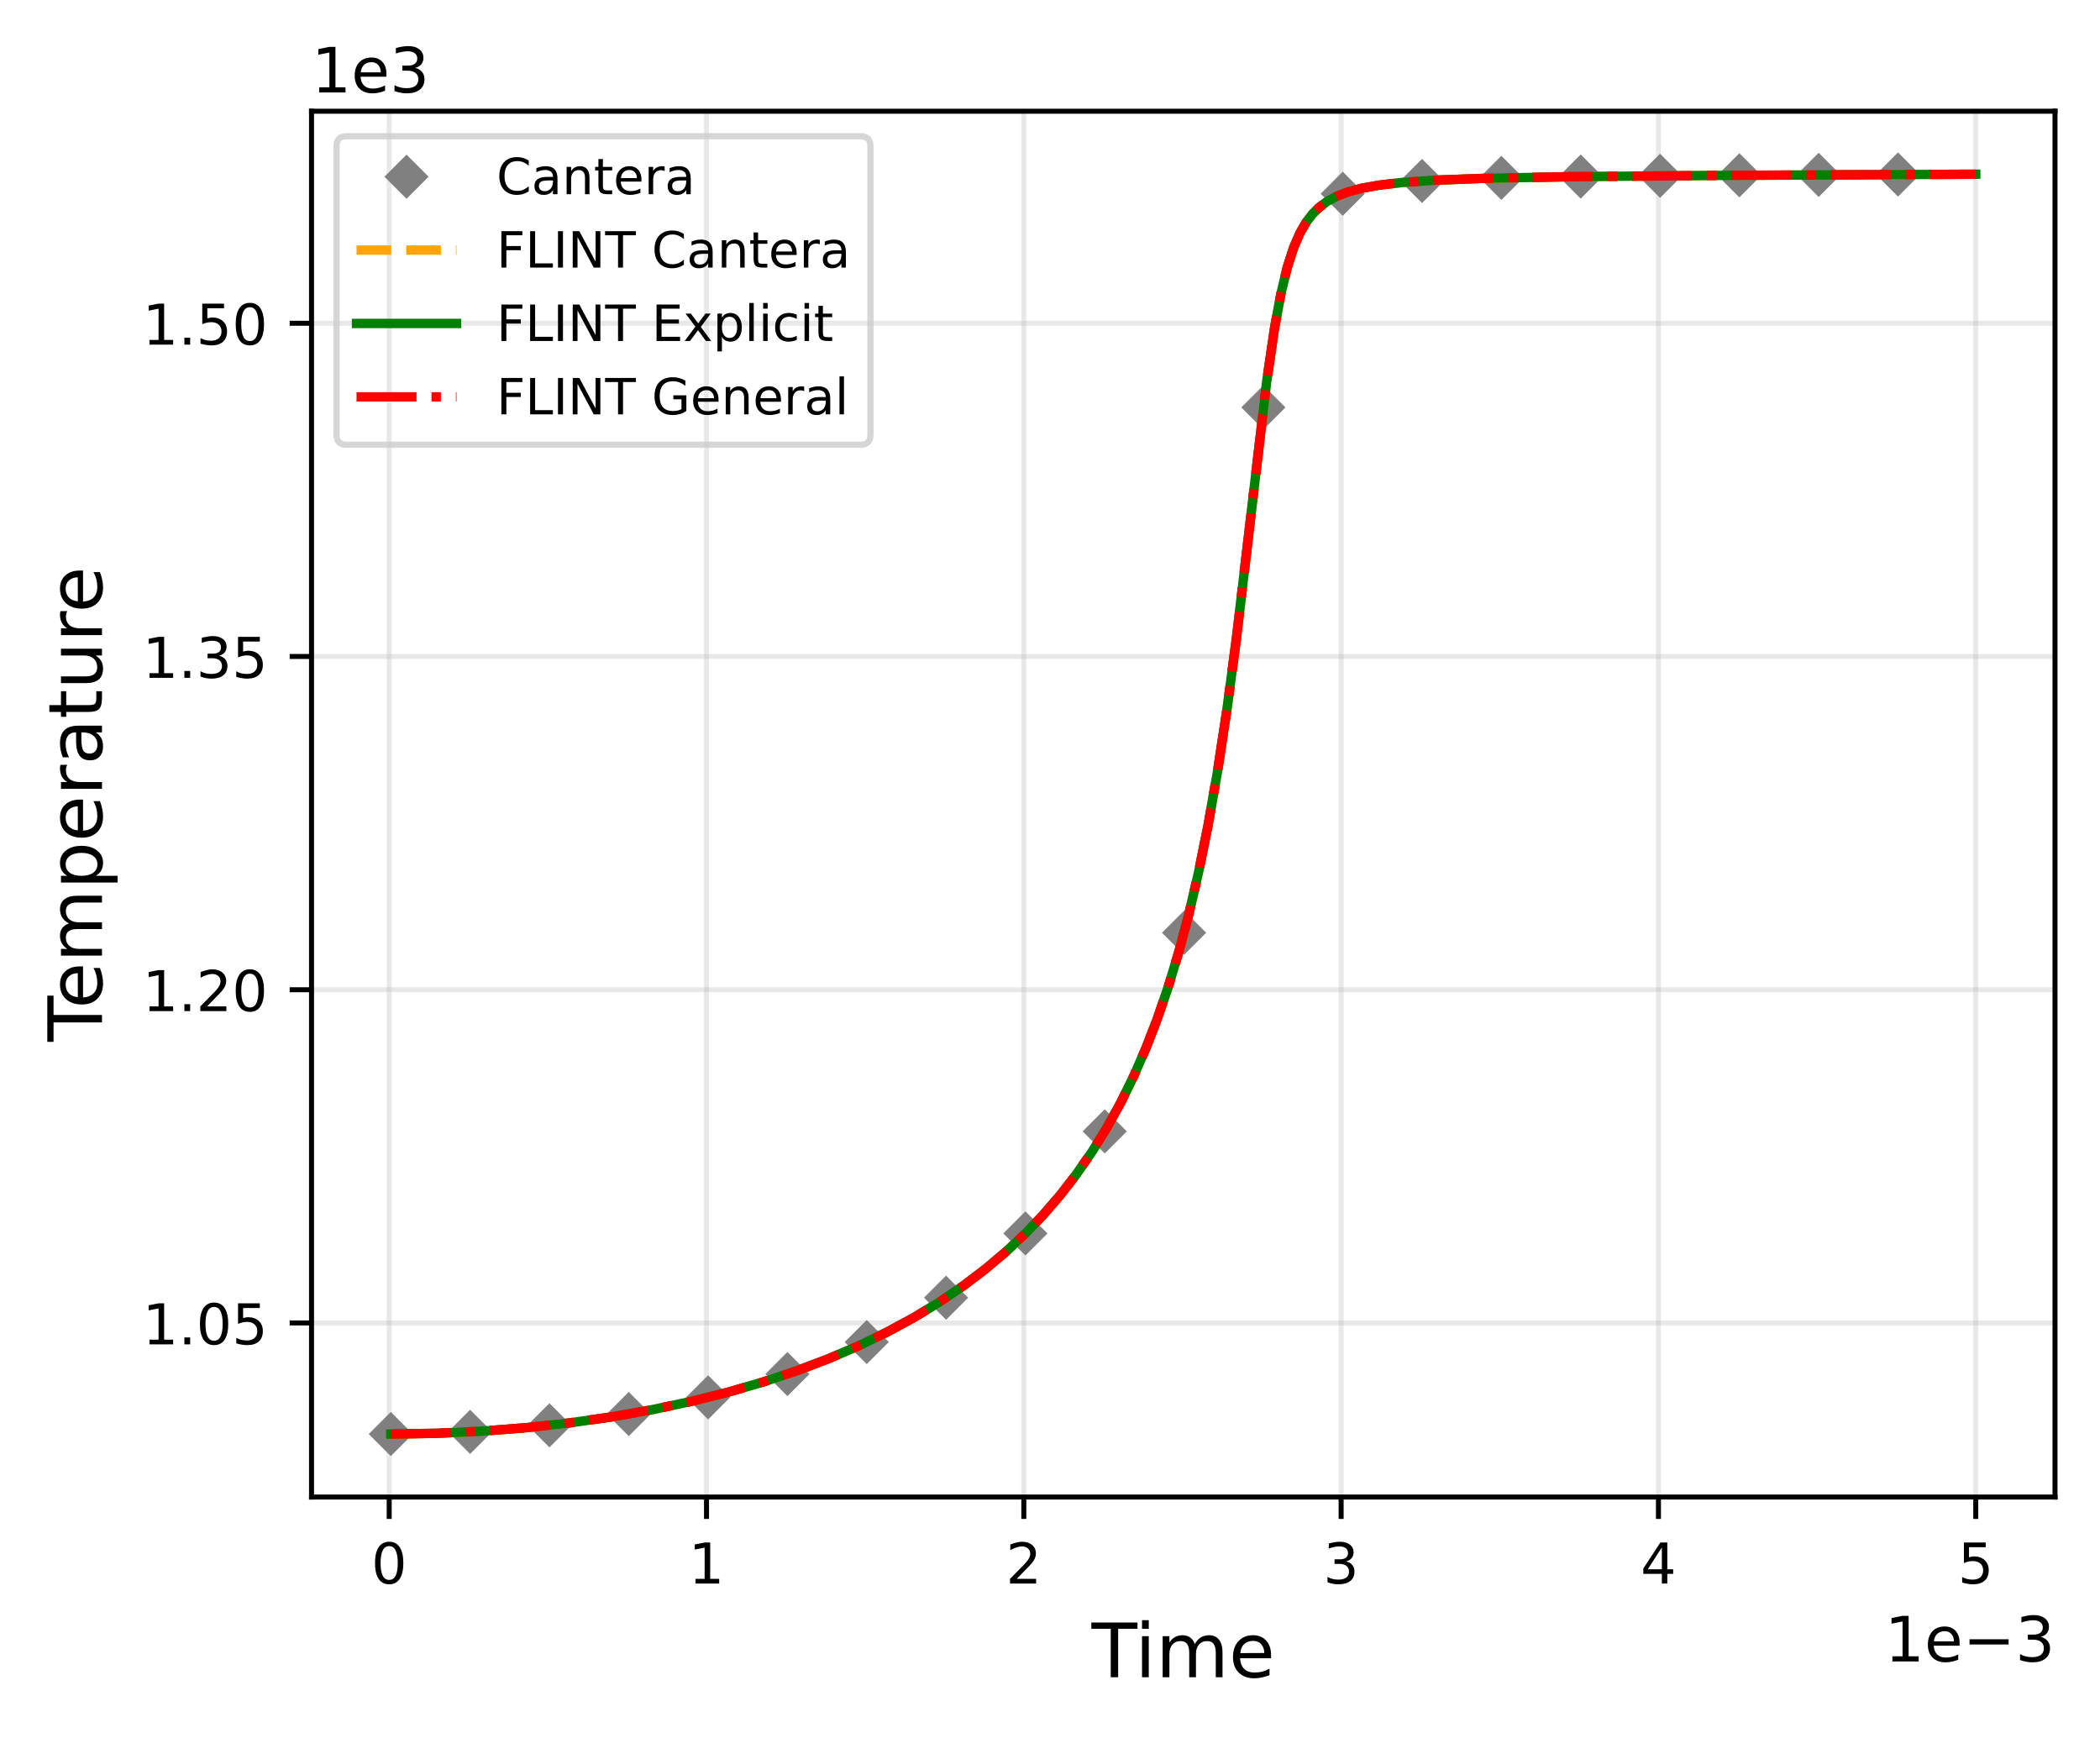
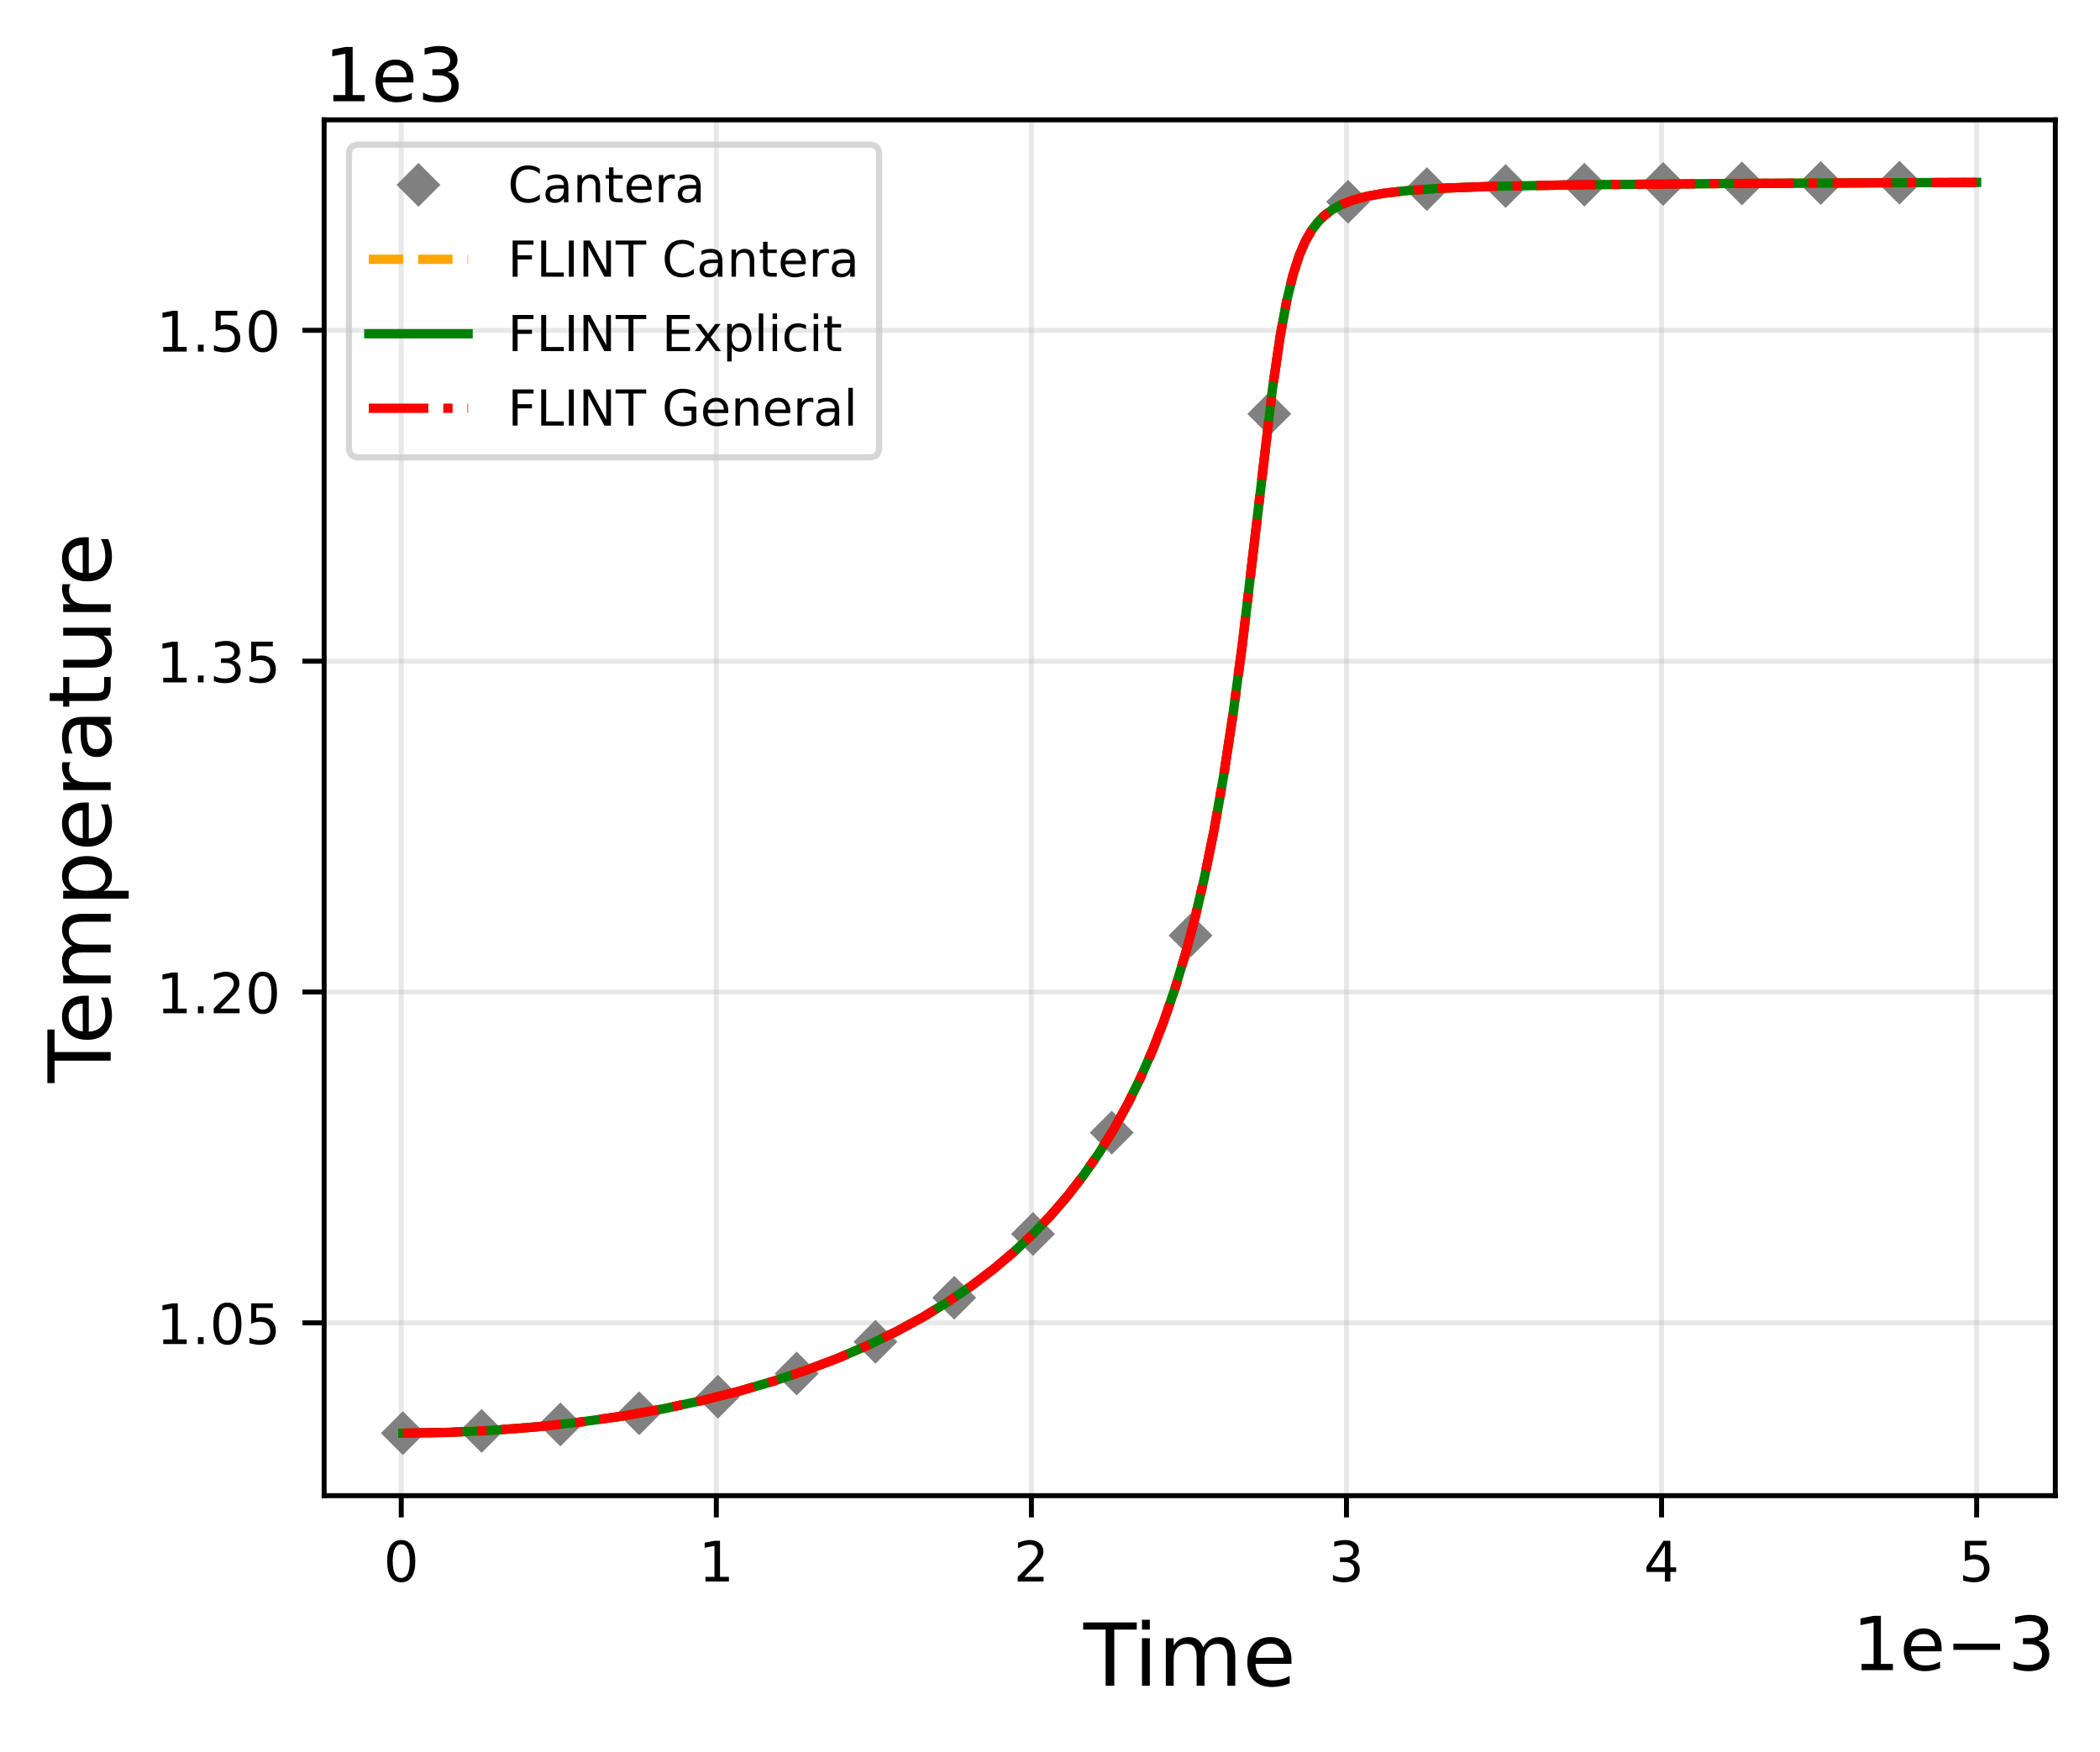
- <svg xmlns="http://www.w3.org/2000/svg" xmlns:xlink="http://www.w3.org/1999/xlink" width="336.053pt" height="278.082pt" viewBox="0 0 336.053 278.082" version="1.1">
+ <svg xmlns="http://www.w3.org/2000/svg" xmlns:xlink="http://www.w3.org/1999/xlink" width="338.439pt" height="282.278pt" viewBox="0 0 338.439 282.278" version="1.1">
  <defs>
    <style type="text/css">*{stroke-linejoin: round; stroke-linecap: butt}</style>
  </defs>
  <g id="figure_1">
    <g id="patch_1">
-       <path d="M 0 278.082  L 336.053 278.082  L 336.053 0  L 0 0  L 0 278.082  z " style="fill: none" />
+       <path d="M 0 282.278  L 338.439 282.278  L 338.439 0  L 0 0  L 0 282.278  z " style="fill: none" />
    </g>
    <g id="axes_1">
      <g id="patch_2">
-         <path d="M 49.853 239.558  L 328.853 239.558  L 328.853 17.798  L 49.853 17.798  L 49.853 239.558  z " style="fill: none" />
+         <path d="M 52.239 241.077  L 331.239 241.077  L 331.239 19.317  L 52.239 19.317  L 52.239 241.077  z " style="fill: none" />
      </g>
      <g id="matplotlib.axis_1">
        <g id="xtick_1">
          <g id="line2d_1">
-             <path d="M 62.281 239.558  L 62.281 17.798  " clip-path="url(#p5505ae627e)" style="fill: none; stroke: #b0b0b0; stroke-opacity: 0.3; stroke-width: 0.8; stroke-linecap: square" />
+             <path d="M 64.667 241.077  L 64.667 19.317  " clip-path="url(#p66dc466e35)" style="fill: none; stroke: #b0b0b0; stroke-opacity: 0.3; stroke-width: 0.8; stroke-linecap: square" />
          </g>
          <g id="line2d_2">
            <defs>
-               <path id="m43abc4cf81" d="M 0 0  L 0 3.5  " style="stroke: #000000; stroke-width: 0.8" />
+               <path id="me883f7b71b" d="M 0 0  L 0 3.5  " style="stroke: #000000; stroke-width: 0.8" />
            </defs>
            <g>
-               <use xlink:href="#m43abc4cf81" x="62.281" y="239.558" style="stroke: #000000; stroke-width: 0.8" />
+               <use xlink:href="#me883f7b71b" x="64.667" y="241.077" style="stroke: #000000; stroke-width: 0.8" />
            </g>
          </g>
          <g id="text_1">
-             <text style="font: 9px 'DejaVu Sans', 'Bitstream Vera Sans', 'Computer Modern Sans Serif', 'Lucida Grande', 'Verdana', 'Geneva', 'Lucid', 'Arial', 'Helvetica', 'Avant Garde', sans-serif; text-anchor: middle" x="62.281" y="253.397" transform="rotate(-0 62.28074 253.397)">0</text>
+             <text style="font-size: 9px; font-family: 'DejaVu Sans', 'Bitstream Vera Sans', 'Computer Modern Sans Serif', 'Lucida Grande', 'Verdana', 'Geneva', 'Lucid', 'Arial', 'Helvetica', 'Avant Garde', sans-serif; text-anchor: middle" x="64.667" y="254.915" transform="rotate(-0 64.66699 254.9151)">0</text>
          </g>
        </g>
        <g id="xtick_2">
          <g id="line2d_3">
-             <path d="M 113.059 239.558  L 113.059 17.798  " clip-path="url(#p5505ae627e)" style="fill: none; stroke: #b0b0b0; stroke-opacity: 0.3; stroke-width: 0.8; stroke-linecap: square" />
+             <path d="M 115.445 241.077  L 115.445 19.317  " clip-path="url(#p66dc466e35)" style="fill: none; stroke: #b0b0b0; stroke-opacity: 0.3; stroke-width: 0.8; stroke-linecap: square" />
          </g>
          <g id="line2d_4">
            <g>
-               <use xlink:href="#m43abc4cf81" x="113.059" y="239.558" style="stroke: #000000; stroke-width: 0.8" />
+               <use xlink:href="#me883f7b71b" x="115.445" y="241.077" style="stroke: #000000; stroke-width: 0.8" />
            </g>
          </g>
          <g id="text_2">
-             <text style="font: 9px 'DejaVu Sans', 'Bitstream Vera Sans', 'Computer Modern Sans Serif', 'Lucida Grande', 'Verdana', 'Geneva', 'Lucid', 'Arial', 'Helvetica', 'Avant Garde', sans-serif; text-anchor: middle" x="113.059" y="253.397" transform="rotate(-0 113.0588 253.397)">1</text>
+             <text style="font-size: 9px; font-family: 'DejaVu Sans', 'Bitstream Vera Sans', 'Computer Modern Sans Serif', 'Lucida Grande', 'Verdana', 'Geneva', 'Lucid', 'Arial', 'Helvetica', 'Avant Garde', sans-serif; text-anchor: middle" x="115.445" y="254.915" transform="rotate(-0 115.445 254.9151)">1</text>
          </g>
        </g>
        <g id="xtick_3">
          <g id="line2d_5">
-             <path d="M 163.837 239.558  L 163.837 17.798  " clip-path="url(#p5505ae627e)" style="fill: none; stroke: #b0b0b0; stroke-opacity: 0.3; stroke-width: 0.8; stroke-linecap: square" />
+             <path d="M 166.223 241.077  L 166.223 19.317  " clip-path="url(#p66dc466e35)" style="fill: none; stroke: #b0b0b0; stroke-opacity: 0.3; stroke-width: 0.8; stroke-linecap: square" />
          </g>
          <g id="line2d_6">
            <g>
-               <use xlink:href="#m43abc4cf81" x="163.837" y="239.558" style="stroke: #000000; stroke-width: 0.8" />
+               <use xlink:href="#me883f7b71b" x="166.223" y="241.077" style="stroke: #000000; stroke-width: 0.8" />
            </g>
          </g>
          <g id="text_3">
-             <text style="font: 9px 'DejaVu Sans', 'Bitstream Vera Sans', 'Computer Modern Sans Serif', 'Lucida Grande', 'Verdana', 'Geneva', 'Lucid', 'Arial', 'Helvetica', 'Avant Garde', sans-serif; text-anchor: middle" x="163.837" y="253.397" transform="rotate(-0 163.8368 253.397)">2</text>
+             <text style="font-size: 9px; font-family: 'DejaVu Sans', 'Bitstream Vera Sans', 'Computer Modern Sans Serif', 'Lucida Grande', 'Verdana', 'Geneva', 'Lucid', 'Arial', 'Helvetica', 'Avant Garde', sans-serif; text-anchor: middle" x="166.223" y="254.915" transform="rotate(-0 166.2231 254.9151)">2</text>
          </g>
        </g>
        <g id="xtick_4">
          <g id="line2d_7">
-             <path d="M 214.615 239.558  L 214.615 17.798  " clip-path="url(#p5505ae627e)" style="fill: none; stroke: #b0b0b0; stroke-opacity: 0.3; stroke-width: 0.8; stroke-linecap: square" />
+             <path d="M 217.001 241.077  L 217.001 19.317  " clip-path="url(#p66dc466e35)" style="fill: none; stroke: #b0b0b0; stroke-opacity: 0.3; stroke-width: 0.8; stroke-linecap: square" />
          </g>
          <g id="line2d_8">
            <g>
-               <use xlink:href="#m43abc4cf81" x="214.615" y="239.558" style="stroke: #000000; stroke-width: 0.8" />
+               <use xlink:href="#me883f7b71b" x="217.001" y="241.077" style="stroke: #000000; stroke-width: 0.8" />
            </g>
          </g>
          <g id="text_4">
-             <text style="font: 9px 'DejaVu Sans', 'Bitstream Vera Sans', 'Computer Modern Sans Serif', 'Lucida Grande', 'Verdana', 'Geneva', 'Lucid', 'Arial', 'Helvetica', 'Avant Garde', sans-serif; text-anchor: middle" x="214.615" y="253.397" transform="rotate(-0 214.6149 253.397)">3</text>
+             <text style="font-size: 9px; font-family: 'DejaVu Sans', 'Bitstream Vera Sans', 'Computer Modern Sans Serif', 'Lucida Grande', 'Verdana', 'Geneva', 'Lucid', 'Arial', 'Helvetica', 'Avant Garde', sans-serif; text-anchor: middle" x="217.001" y="254.915" transform="rotate(-0 217.0011 254.9151)">3</text>
          </g>
        </g>
        <g id="xtick_5">
          <g id="line2d_9">
-             <path d="M 265.393 239.558  L 265.393 17.798  " clip-path="url(#p5505ae627e)" style="fill: none; stroke: #b0b0b0; stroke-opacity: 0.3; stroke-width: 0.8; stroke-linecap: square" />
+             <path d="M 267.779 241.077  L 267.779 19.317  " clip-path="url(#p66dc466e35)" style="fill: none; stroke: #b0b0b0; stroke-opacity: 0.3; stroke-width: 0.8; stroke-linecap: square" />
          </g>
          <g id="line2d_10">
            <g>
-               <use xlink:href="#m43abc4cf81" x="265.393" y="239.558" style="stroke: #000000; stroke-width: 0.8" />
+               <use xlink:href="#me883f7b71b" x="267.779" y="241.077" style="stroke: #000000; stroke-width: 0.8" />
            </g>
          </g>
          <g id="text_5">
-             <text style="font: 9px 'DejaVu Sans', 'Bitstream Vera Sans', 'Computer Modern Sans Serif', 'Lucida Grande', 'Verdana', 'Geneva', 'Lucid', 'Arial', 'Helvetica', 'Avant Garde', sans-serif; text-anchor: middle" x="265.393" y="253.397" transform="rotate(-0 265.3929 253.397)">4</text>
+             <text style="font-size: 9px; font-family: 'DejaVu Sans', 'Bitstream Vera Sans', 'Computer Modern Sans Serif', 'Lucida Grande', 'Verdana', 'Geneva', 'Lucid', 'Arial', 'Helvetica', 'Avant Garde', sans-serif; text-anchor: middle" x="267.779" y="254.915" transform="rotate(-0 267.7792 254.9151)">4</text>
          </g>
        </g>
        <g id="xtick_6">
          <g id="line2d_11">
-             <path d="M 316.171 239.558  L 316.171 17.798  " clip-path="url(#p5505ae627e)" style="fill: none; stroke: #b0b0b0; stroke-opacity: 0.3; stroke-width: 0.8; stroke-linecap: square" />
+             <path d="M 318.557 241.077  L 318.557 19.317  " clip-path="url(#p66dc466e35)" style="fill: none; stroke: #b0b0b0; stroke-opacity: 0.3; stroke-width: 0.8; stroke-linecap: square" />
          </g>
          <g id="line2d_12">
            <g>
-               <use xlink:href="#m43abc4cf81" x="316.171" y="239.558" style="stroke: #000000; stroke-width: 0.8" />
+               <use xlink:href="#me883f7b71b" x="318.557" y="241.077" style="stroke: #000000; stroke-width: 0.8" />
            </g>
          </g>
          <g id="text_6">
-             <text style="font: 9px 'DejaVu Sans', 'Bitstream Vera Sans', 'Computer Modern Sans Serif', 'Lucida Grande', 'Verdana', 'Geneva', 'Lucid', 'Arial', 'Helvetica', 'Avant Garde', sans-serif; text-anchor: middle" x="316.171" y="253.397" transform="rotate(-0 316.171 253.397)">5</text>
+             <text style="font-size: 9px; font-family: 'DejaVu Sans', 'Bitstream Vera Sans', 'Computer Modern Sans Serif', 'Lucida Grande', 'Verdana', 'Geneva', 'Lucid', 'Arial', 'Helvetica', 'Avant Garde', sans-serif; text-anchor: middle" x="318.557" y="254.915" transform="rotate(-0 318.5572 254.9151)">5</text>
          </g>
        </g>
        <g id="text_7">
-           <text style="font: 12px 'DejaVu Sans', 'Bitstream Vera Sans', 'Computer Modern Sans Serif', 'Lucida Grande', 'Verdana', 'Geneva', 'Lucid', 'Arial', 'Helvetica', 'Avant Garde', sans-serif; text-anchor: middle" x="189.353" y="268.387" transform="rotate(-0 189.3528 268.3869)">Time</text>
+           <text style="font-size: 14px; font-family: 'DejaVu Sans', 'Bitstream Vera Sans', 'Computer Modern Sans Serif', 'Lucida Grande', 'Verdana', 'Geneva', 'Lucid', 'Arial', 'Helvetica', 'Avant Garde', sans-serif; text-anchor: middle" x="191.739" y="271.715" transform="rotate(-0 191.7391 271.715)">Time</text>
        </g>
        <g id="text_8">
-           <text style="font: 10px 'DejaVu Sans', 'Bitstream Vera Sans', 'Computer Modern Sans Serif', 'Lucida Grande', 'Verdana', 'Geneva', 'Lucid', 'Arial', 'Helvetica', 'Avant Garde', sans-serif; text-anchor: end" x="328.853" y="265.867" transform="rotate(-0 328.8528 265.8672)">1e−3</text>
+           <text style="font-size: 12px; font-family: 'DejaVu Sans', 'Bitstream Vera Sans', 'Computer Modern Sans Serif', 'Lucida Grande', 'Verdana', 'Geneva', 'Lucid', 'Arial', 'Helvetica', 'Avant Garde', sans-serif; text-anchor: end" x="331.239" y="269.194" transform="rotate(-0 331.2391 269.1944)">1e−3</text>
        </g>
      </g>
      <g id="matplotlib.axis_2">
        <g id="ytick_1">
          <g id="line2d_13">
-             <path d="M 49.853 211.703  L 328.853 211.703  " clip-path="url(#p5505ae627e)" style="fill: none; stroke: #b0b0b0; stroke-opacity: 0.3; stroke-width: 0.8; stroke-linecap: square" />
+             <path d="M 52.239 213.222  L 331.239 213.222  " clip-path="url(#p66dc466e35)" style="fill: none; stroke: #b0b0b0; stroke-opacity: 0.3; stroke-width: 0.8; stroke-linecap: square" />
          </g>
          <g id="line2d_14">
            <defs>
-               <path id="m41347aa400" d="M 0 0  L -3.5 0  " style="stroke: #000000; stroke-width: 0.8" />
+               <path id="m0db1d77b6c" d="M 0 0  L -3.5 0  " style="stroke: #000000; stroke-width: 0.8" />
            </defs>
            <g>
-               <use xlink:href="#m41347aa400" x="49.853" y="211.703" style="stroke: #000000; stroke-width: 0.8" />
+               <use xlink:href="#m0db1d77b6c" x="52.239" y="213.222" style="stroke: #000000; stroke-width: 0.8" />
            </g>
          </g>
          <g id="text_9">
-             <text style="font: 9px 'DejaVu Sans', 'Bitstream Vera Sans', 'Computer Modern Sans Serif', 'Lucida Grande', 'Verdana', 'Geneva', 'Lucid', 'Arial', 'Helvetica', 'Avant Garde', sans-serif; text-anchor: end" x="42.853" y="215.123" transform="rotate(-0 42.85281 215.1226)">1.05</text>
+             <text style="font-size: 9px; font-family: 'DejaVu Sans', 'Bitstream Vera Sans', 'Computer Modern Sans Serif', 'Lucida Grande', 'Verdana', 'Geneva', 'Lucid', 'Arial', 'Helvetica', 'Avant Garde', sans-serif; text-anchor: end" x="45.239" y="216.641" transform="rotate(-0 45.23906 216.641)">1.05</text>
          </g>
        </g>
        <g id="ytick_2">
          <g id="line2d_15">
-             <path d="M 49.853 158.378  L 328.853 158.378  " clip-path="url(#p5505ae627e)" style="fill: none; stroke: #b0b0b0; stroke-opacity: 0.3; stroke-width: 0.8; stroke-linecap: square" />
+             <path d="M 52.239 159.896  L 331.239 159.896  " clip-path="url(#p66dc466e35)" style="fill: none; stroke: #b0b0b0; stroke-opacity: 0.3; stroke-width: 0.8; stroke-linecap: square" />
          </g>
          <g id="line2d_16">
            <g>
-               <use xlink:href="#m41347aa400" x="49.853" y="158.378" style="stroke: #000000; stroke-width: 0.8" />
+               <use xlink:href="#m0db1d77b6c" x="52.239" y="159.896" style="stroke: #000000; stroke-width: 0.8" />
            </g>
          </g>
          <g id="text_10">
-             <text style="font: 9px 'DejaVu Sans', 'Bitstream Vera Sans', 'Computer Modern Sans Serif', 'Lucida Grande', 'Verdana', 'Geneva', 'Lucid', 'Arial', 'Helvetica', 'Avant Garde', sans-serif; text-anchor: end" x="42.853" y="161.797" transform="rotate(-0 42.85281 161.797)">1.20</text>
+             <text style="font-size: 9px; font-family: 'DejaVu Sans', 'Bitstream Vera Sans', 'Computer Modern Sans Serif', 'Lucida Grande', 'Verdana', 'Geneva', 'Lucid', 'Arial', 'Helvetica', 'Avant Garde', sans-serif; text-anchor: end" x="45.239" y="163.315" transform="rotate(-0 45.23906 163.3154)">1.20</text>
          </g>
        </g>
        <g id="ytick_3">
          <g id="line2d_17">
-             <path d="M 49.853 105.052  L 328.853 105.052  " clip-path="url(#p5505ae627e)" style="fill: none; stroke: #b0b0b0; stroke-opacity: 0.3; stroke-width: 0.8; stroke-linecap: square" />
+             <path d="M 52.239 106.571  L 331.239 106.571  " clip-path="url(#p66dc466e35)" style="fill: none; stroke: #b0b0b0; stroke-opacity: 0.3; stroke-width: 0.8; stroke-linecap: square" />
          </g>
          <g id="line2d_18">
            <g>
-               <use xlink:href="#m41347aa400" x="49.853" y="105.052" style="stroke: #000000; stroke-width: 0.8" />
+               <use xlink:href="#m0db1d77b6c" x="52.239" y="106.571" style="stroke: #000000; stroke-width: 0.8" />
            </g>
          </g>
          <g id="text_11">
-             <text style="font: 9px 'DejaVu Sans', 'Bitstream Vera Sans', 'Computer Modern Sans Serif', 'Lucida Grande', 'Verdana', 'Geneva', 'Lucid', 'Arial', 'Helvetica', 'Avant Garde', sans-serif; text-anchor: end" x="42.853" y="108.472" transform="rotate(-0 42.85281 108.4715)">1.35</text>
+             <text style="font-size: 9px; font-family: 'DejaVu Sans', 'Bitstream Vera Sans', 'Computer Modern Sans Serif', 'Lucida Grande', 'Verdana', 'Geneva', 'Lucid', 'Arial', 'Helvetica', 'Avant Garde', sans-serif; text-anchor: end" x="45.239" y="109.99" transform="rotate(-0 45.23906 109.9897)">1.35</text>
          </g>
        </g>
        <g id="ytick_4">
          <g id="line2d_19">
-             <path d="M 49.853 51.727  L 328.853 51.727  " clip-path="url(#p5505ae627e)" style="fill: none; stroke: #b0b0b0; stroke-opacity: 0.3; stroke-width: 0.8; stroke-linecap: square" />
+             <path d="M 52.239 53.245  L 331.239 53.245  " clip-path="url(#p66dc466e35)" style="fill: none; stroke: #b0b0b0; stroke-opacity: 0.3; stroke-width: 0.8; stroke-linecap: square" />
          </g>
          <g id="line2d_20">
            <g>
-               <use xlink:href="#m41347aa400" x="49.853" y="51.727" style="stroke: #000000; stroke-width: 0.8" />
+               <use xlink:href="#m0db1d77b6c" x="52.239" y="53.245" style="stroke: #000000; stroke-width: 0.8" />
            </g>
          </g>
          <g id="text_12">
-             <text style="font: 9px 'DejaVu Sans', 'Bitstream Vera Sans', 'Computer Modern Sans Serif', 'Lucida Grande', 'Verdana', 'Geneva', 'Lucid', 'Arial', 'Helvetica', 'Avant Garde', sans-serif; text-anchor: end" x="42.853" y="55.146" transform="rotate(-0 42.85281 55.14599)">1.50</text>
+             <text style="font-size: 9px; font-family: 'DejaVu Sans', 'Bitstream Vera Sans', 'Computer Modern Sans Serif', 'Lucida Grande', 'Verdana', 'Geneva', 'Lucid', 'Arial', 'Helvetica', 'Avant Garde', sans-serif; text-anchor: end" x="45.239" y="56.664" transform="rotate(-0 45.23906 56.6641)">1.50</text>
          </g>
        </g>
        <g id="text_13">
-           <text style="font: 12px 'DejaVu Sans', 'Bitstream Vera Sans', 'Computer Modern Sans Serif', 'Lucida Grande', 'Verdana', 'Geneva', 'Lucid', 'Arial', 'Helvetica', 'Avant Garde', sans-serif; text-anchor: middle" x="16.318" y="128.678" transform="rotate(-90 16.31812 128.6784)">Temperature</text>
+           <text style="font-size: 14px; font-family: 'DejaVu Sans', 'Bitstream Vera Sans', 'Computer Modern Sans Serif', 'Lucida Grande', 'Verdana', 'Geneva', 'Lucid', 'Arial', 'Helvetica', 'Avant Garde', sans-serif; text-anchor: middle" x="17.837" y="130.197" transform="rotate(-90 17.83672 130.1972)">Temperature</text>
        </g>
        <g id="text_14">
-           <text style="font: 10px 'DejaVu Sans', 'Bitstream Vera Sans', 'Computer Modern Sans Serif', 'Lucida Grande', 'Verdana', 'Geneva', 'Lucid', 'Arial', 'Helvetica', 'Avant Garde', sans-serif; text-anchor: start" x="49.853" y="14.798" transform="rotate(-0 49.85281 14.79844)">1e3</text>
+           <text style="font-size: 12px; font-family: 'DejaVu Sans', 'Bitstream Vera Sans', 'Computer Modern Sans Serif', 'Lucida Grande', 'Verdana', 'Geneva', 'Lucid', 'Arial', 'Helvetica', 'Avant Garde', sans-serif; text-anchor: start" x="52.239" y="16.317" transform="rotate(-0 52.23906 16.31719)">1e3</text>
        </g>
      </g>
      <g id="line2d_21">
        <defs>
-           <path id="m08444b5842" d="M -0 2.828  L 2.828 0  L 0 -2.828  L -2.828 -0  z " style="stroke: #808080; stroke-linejoin: miter" />
+           <path id="m357c8be55b" d="M -0 2.828  L 2.828 0  L 0 -2.828  L -2.828 -0  z " style="stroke: #808080; stroke-linejoin: miter" />
        </defs>
-         <g clip-path="url(#p5505ae627e)">
-           <use xlink:href="#m08444b5842" x="62.535" y="229.478" style="fill: #808080; stroke: #808080; stroke-linejoin: miter" />
-           <use xlink:href="#m08444b5842" x="75.229" y="229.126" style="fill: #808080; stroke: #808080; stroke-linejoin: miter" />
-           <use xlink:href="#m08444b5842" x="87.924" y="228.078" style="fill: #808080; stroke: #808080; stroke-linejoin: miter" />
-           <use xlink:href="#m08444b5842" x="100.618" y="226.275" style="fill: #808080; stroke: #808080; stroke-linejoin: miter" />
-           <use xlink:href="#m08444b5842" x="113.313" y="223.606" style="fill: #808080; stroke: #808080; stroke-linejoin: miter" />
-           <use xlink:href="#m08444b5842" x="126.007" y="219.876" style="fill: #808080; stroke: #808080; stroke-linejoin: miter" />
-           <use xlink:href="#m08444b5842" x="138.702" y="214.757" style="fill: #808080; stroke: #808080; stroke-linejoin: miter" />
-           <use xlink:href="#m08444b5842" x="151.396" y="207.658" style="fill: #808080; stroke: #808080; stroke-linejoin: miter" />
-           <use xlink:href="#m08444b5842" x="164.091" y="197.376" style="fill: #808080; stroke: #808080; stroke-linejoin: miter" />
-           <use xlink:href="#m08444b5842" x="176.785" y="181.045" style="fill: #808080; stroke: #808080; stroke-linejoin: miter" />
-           <use xlink:href="#m08444b5842" x="189.48" y="149.263" style="fill: #808080; stroke: #808080; stroke-linejoin: miter" />
-           <use xlink:href="#m08444b5842" x="202.174" y="65.197" style="fill: #808080; stroke: #808080; stroke-linejoin: miter" />
-           <use xlink:href="#m08444b5842" x="214.869" y="31.004" style="fill: #808080; stroke: #808080; stroke-linejoin: miter" />
-           <use xlink:href="#m08444b5842" x="227.563" y="28.957" style="fill: #808080; stroke: #808080; stroke-linejoin: miter" />
-           <use xlink:href="#m08444b5842" x="240.258" y="28.463" style="fill: #808080; stroke: #808080; stroke-linejoin: miter" />
-           <use xlink:href="#m08444b5842" x="252.952" y="28.253" style="fill: #808080; stroke: #808080; stroke-linejoin: miter" />
-           <use xlink:href="#m08444b5842" x="265.647" y="28.132" style="fill: #808080; stroke: #808080; stroke-linejoin: miter" />
-           <use xlink:href="#m08444b5842" x="278.341" y="28.047" style="fill: #808080; stroke: #808080; stroke-linejoin: miter" />
-           <use xlink:href="#m08444b5842" x="291.036" y="27.983" style="fill: #808080; stroke: #808080; stroke-linejoin: miter" />
-           <use xlink:href="#m08444b5842" x="303.73" y="27.926" style="fill: #808080; stroke: #808080; stroke-linejoin: miter" />
+         <g clip-path="url(#p66dc466e35)">
+           <use xlink:href="#m357c8be55b" x="64.921" y="230.997" style="fill: #808080; stroke: #808080; stroke-linejoin: miter" />
+           <use xlink:href="#m357c8be55b" x="77.615" y="230.646" style="fill: #808080; stroke: #808080; stroke-linejoin: miter" />
+           <use xlink:href="#m357c8be55b" x="90.31" y="229.598" style="fill: #808080; stroke: #808080; stroke-linejoin: miter" />
+           <use xlink:href="#m357c8be55b" x="103.004" y="227.795" style="fill: #808080; stroke: #808080; stroke-linejoin: miter" />
+           <use xlink:href="#m357c8be55b" x="115.699" y="225.124" style="fill: #808080; stroke: #808080; stroke-linejoin: miter" />
+           <use xlink:href="#m357c8be55b" x="128.393" y="221.395" style="fill: #808080; stroke: #808080; stroke-linejoin: miter" />
+           <use xlink:href="#m357c8be55b" x="141.088" y="216.277" style="fill: #808080; stroke: #808080; stroke-linejoin: miter" />
+           <use xlink:href="#m357c8be55b" x="153.782" y="209.177" style="fill: #808080; stroke: #808080; stroke-linejoin: miter" />
+           <use xlink:href="#m357c8be55b" x="166.477" y="198.896" style="fill: #808080; stroke: #808080; stroke-linejoin: miter" />
+           <use xlink:href="#m357c8be55b" x="179.171" y="182.563" style="fill: #808080; stroke: #808080; stroke-linejoin: miter" />
+           <use xlink:href="#m357c8be55b" x="191.866" y="150.783" style="fill: #808080; stroke: #808080; stroke-linejoin: miter" />
+           <use xlink:href="#m357c8be55b" x="204.561" y="66.715" style="fill: #808080; stroke: #808080; stroke-linejoin: miter" />
+           <use xlink:href="#m357c8be55b" x="217.255" y="32.523" style="fill: #808080; stroke: #808080; stroke-linejoin: miter" />
+           <use xlink:href="#m357c8be55b" x="229.95" y="30.477" style="fill: #808080; stroke: #808080; stroke-linejoin: miter" />
+           <use xlink:href="#m357c8be55b" x="242.644" y="29.983" style="fill: #808080; stroke: #808080; stroke-linejoin: miter" />
+           <use xlink:href="#m357c8be55b" x="255.339" y="29.771" style="fill: #808080; stroke: #808080; stroke-linejoin: miter" />
+           <use xlink:href="#m357c8be55b" x="268.033" y="29.649" style="fill: #808080; stroke: #808080; stroke-linejoin: miter" />
+           <use xlink:href="#m357c8be55b" x="280.728" y="29.565" style="fill: #808080; stroke: #808080; stroke-linejoin: miter" />
+           <use xlink:href="#m357c8be55b" x="293.422" y="29.5" style="fill: #808080; stroke: #808080; stroke-linejoin: miter" />
+           <use xlink:href="#m357c8be55b" x="306.117" y="29.445" style="fill: #808080; stroke: #808080; stroke-linejoin: miter" />
        </g>
      </g>
      <g id="line2d_22">
-         <path d="M 62.535 229.478  L 69.897 229.357  L 77.006 229.023  L 84.115 228.469  L 90.97 227.719  L 97.825 226.742  L 104.427 225.573  L 110.774 224.217  L 116.613 222.748  L 122.199 221.122  L 127.531 219.344  L 132.608 217.417  L 137.432 215.347  L 142.002 213.137  L 146.318 210.793  L 150.381 208.321  L 154.189 205.731  L 157.743 203.033  L 161.044 200.242  L 164.091 197.378  L 166.884 194.466  L 169.676 191.23  L 172.215 187.955  L 174.754 184.298  L 177.039 180.615  L 179.324 176.485  L 181.355 172.359  L 183.386 167.713  L 185.164 163.128  L 186.941 157.953  L 188.718 152.055  L 190.241 146.298  L 191.765 139.749  L 193.288 132.245  L 194.811 123.596  L 196.335 113.61  L 197.858 102.173  L 199.889 84.957  L 202.682 61.225  L 203.952 52.543  L 204.967 47.067  L 205.983 42.845  L 206.998 39.674  L 208.014 37.316  L 209.029 35.557  L 210.045 34.232  L 211.06 33.219  L 212.33 32.264  L 213.853 31.429  L 215.63 30.737  L 217.915 30.123  L 220.708 29.624  L 224.517 29.19  L 229.848 28.826  L 237.973 28.521  L 251.175 28.274  L 276.564 28.057  L 316.171 27.878  L 316.171 27.878  " clip-path="url(#p5505ae627e)" style="fill: none; stroke-dasharray: 5.55,2.4; stroke-dashoffset: 0; stroke: #ffa500; stroke-width: 1.5" />
+         <path d="M 64.921 230.997  L 72.284 230.876  L 79.393 230.542  L 86.502 229.988  L 93.357 229.237  L 100.212 228.261  L 106.813 227.092  L 113.16 225.736  L 119 224.267  L 124.585 222.641  L 129.917 220.862  L 134.995 218.936  L 139.819 216.865  L 144.389 214.655  L 148.705 212.311  L 152.767 209.84  L 156.575 207.249  L 160.13 204.551  L 163.43 201.76  L 166.477 198.896  L 169.27 195.984  L 172.063 192.749  L 174.601 189.473  L 177.14 185.815  L 179.425 182.133  L 181.71 178.003  L 183.742 173.877  L 185.773 169.23  L 187.55 164.645  L 189.327 159.47  L 191.104 153.572  L 192.628 147.814  L 194.151 141.265  L 195.674 133.761  L 197.198 125.111  L 198.721 115.125  L 200.244 103.687  L 202.276 86.47  L 205.068 62.739  L 206.338 54.058  L 207.353 48.583  L 208.369 44.361  L 209.384 41.191  L 210.4 38.833  L 211.416 37.075  L 212.431 35.75  L 213.447 34.737  L 214.716 33.782  L 216.239 32.948  L 218.017 32.256  L 220.302 31.642  L 223.095 31.143  L 226.903 30.708  L 232.235 30.345  L 240.359 30.04  L 253.561 29.793  L 278.95 29.576  L 318.557 29.397  L 318.557 29.397  " clip-path="url(#p66dc466e35)" style="fill: none; stroke-dasharray: 5.55,2.4; stroke-dashoffset: 0; stroke: #ffa500; stroke-width: 1.5" />
      </g>
      <g id="line2d_23">
-         <path d="M 62.535 229.478  L 69.897 229.357  L 77.006 229.023  L 84.115 228.469  L 90.97 227.718  L 97.825 226.742  L 104.427 225.573  L 110.774 224.216  L 116.613 222.748  L 122.199 221.121  L 127.531 219.343  L 132.608 217.416  L 137.432 215.346  L 142.002 213.136  L 146.318 210.791  L 150.381 208.32  L 154.189 205.729  L 157.743 203.03  L 161.044 200.239  L 164.091 197.375  L 166.884 194.463  L 169.676 191.227  L 172.215 187.95  L 174.754 184.293  L 177.039 180.61  L 179.324 176.479  L 181.355 172.353  L 183.386 167.705  L 185.164 163.119  L 186.941 157.943  L 188.718 152.044  L 190.241 146.284  L 191.765 139.734  L 193.288 132.228  L 194.811 123.575  L 196.335 113.587  L 197.858 102.146  L 199.889 84.927  L 202.682 61.199  L 203.952 52.523  L 204.967 47.051  L 205.983 42.832  L 206.998 39.665  L 208.014 37.309  L 209.029 35.552  L 210.045 34.228  L 211.06 33.216  L 212.33 32.261  L 213.853 31.428  L 215.63 30.736  L 217.915 30.123  L 220.708 29.624  L 224.517 29.189  L 229.848 28.826  L 237.973 28.521  L 251.175 28.274  L 276.564 28.057  L 316.171 27.878  L 316.171 27.878  " clip-path="url(#p5505ae627e)" style="fill: none; stroke: #008000; stroke-width: 1.5; stroke-linecap: square" />
+         <path d="M 64.921 230.997  L 72.284 230.876  L 79.393 230.542  L 86.502 229.988  L 93.357 229.237  L 100.212 228.261  L 106.813 227.091  L 113.16 225.735  L 119 224.266  L 124.585 222.64  L 129.917 220.862  L 134.995 218.935  L 139.819 216.864  L 144.389 214.654  L 148.705 212.31  L 152.767 209.838  L 156.575 207.247  L 160.13 204.549  L 163.43 201.758  L 166.477 198.893  L 169.27 195.981  L 172.063 192.745  L 174.601 189.469  L 177.14 185.811  L 179.425 182.128  L 181.71 177.997  L 183.742 173.87  L 185.773 169.222  L 187.55 164.636  L 189.327 159.46  L 191.104 153.561  L 192.628 147.801  L 194.151 141.25  L 195.674 133.743  L 197.198 125.09  L 198.721 115.101  L 200.244 103.66  L 202.276 86.44  L 205.068 62.713  L 206.338 54.038  L 207.353 48.566  L 208.369 44.349  L 209.384 41.182  L 210.4 38.826  L 211.416 37.07  L 212.431 35.746  L 213.447 34.734  L 214.716 33.78  L 216.239 32.946  L 218.017 32.254  L 220.302 31.641  L 223.095 31.142  L 226.903 30.708  L 232.235 30.345  L 240.359 30.04  L 253.561 29.793  L 278.95 29.576  L 318.557 29.397  L 318.557 29.397  " clip-path="url(#p66dc466e35)" style="fill: none; stroke: #008000; stroke-width: 1.5; stroke-linecap: square" />
      </g>
      <g id="line2d_24">
-         <path d="M 62.535 229.478  L 69.897 229.357  L 77.006 229.023  L 84.115 228.469  L 90.97 227.718  L 97.825 226.742  L 104.427 225.573  L 110.774 224.216  L 116.613 222.748  L 122.199 221.121  L 127.531 219.343  L 132.608 217.416  L 137.432 215.346  L 142.002 213.136  L 146.318 210.791  L 150.381 208.32  L 154.189 205.729  L 157.743 203.03  L 161.044 200.239  L 164.091 197.375  L 166.884 194.463  L 169.676 191.227  L 172.215 187.95  L 174.754 184.293  L 177.039 180.61  L 179.324 176.479  L 181.355 172.353  L 183.386 167.705  L 185.164 163.119  L 186.941 157.943  L 188.718 152.044  L 190.241 146.284  L 191.765 139.734  L 193.288 132.228  L 194.811 123.575  L 196.335 113.587  L 197.858 102.146  L 199.889 84.927  L 202.682 61.199  L 203.952 52.523  L 204.967 47.051  L 205.983 42.832  L 206.998 39.665  L 208.014 37.309  L 209.029 35.552  L 210.045 34.228  L 211.06 33.216  L 212.33 32.261  L 213.853 31.428  L 215.63 30.736  L 217.915 30.123  L 220.708 29.624  L 224.517 29.189  L 229.848 28.826  L 237.973 28.521  L 251.175 28.274  L 276.564 28.057  L 316.171 27.878  L 316.171 27.878  " clip-path="url(#p5505ae627e)" style="fill: none; stroke-dasharray: 9.6,2.4,1.5,2.4; stroke-dashoffset: 0; stroke: #ff0000; stroke-width: 1.5" />
+         <path d="M 64.921 230.997  L 72.284 230.876  L 79.393 230.542  L 86.502 229.988  L 93.357 229.237  L 100.212 228.261  L 106.813 227.091  L 113.16 225.735  L 119 224.266  L 124.585 222.64  L 129.917 220.862  L 134.995 218.935  L 139.819 216.864  L 144.389 214.654  L 148.705 212.31  L 152.767 209.838  L 156.575 207.247  L 160.13 204.549  L 163.43 201.758  L 166.477 198.893  L 169.27 195.981  L 172.063 192.745  L 174.601 189.469  L 177.14 185.811  L 179.425 182.128  L 181.71 177.997  L 183.742 173.87  L 185.773 169.222  L 187.55 164.636  L 189.327 159.46  L 191.104 153.561  L 192.628 147.801  L 194.151 141.25  L 195.674 133.743  L 197.198 125.09  L 198.721 115.101  L 200.244 103.66  L 202.276 86.44  L 205.068 62.713  L 206.338 54.038  L 207.353 48.566  L 208.369 44.349  L 209.384 41.182  L 210.4 38.826  L 211.416 37.07  L 212.431 35.746  L 213.447 34.734  L 214.716 33.78  L 216.239 32.946  L 218.017 32.254  L 220.302 31.641  L 223.095 31.142  L 226.903 30.708  L 232.235 30.345  L 240.359 30.04  L 253.561 29.793  L 278.95 29.576  L 318.557 29.397  L 318.557 29.397  " clip-path="url(#p66dc466e35)" style="fill: none; stroke-dasharray: 9.6,2.4,1.5,2.4; stroke-dashoffset: 0; stroke: #ff0000; stroke-width: 1.5" />
      </g>
      <g id="patch_3">
-         <path d="M 49.853 239.558  L 49.853 17.798  " style="fill: none; stroke: #000000; stroke-width: 0.8; stroke-linejoin: miter; stroke-linecap: square" />
+         <path d="M 52.239 241.077  L 52.239 19.317  " style="fill: none; stroke: #000000; stroke-width: 0.8; stroke-linejoin: miter; stroke-linecap: square" />
      </g>
      <g id="patch_4">
-         <path d="M 328.853 239.558  L 328.853 17.798  " style="fill: none; stroke: #000000; stroke-width: 0.8; stroke-linejoin: miter; stroke-linecap: square" />
+         <path d="M 331.239 241.077  L 331.239 19.317  " style="fill: none; stroke: #000000; stroke-width: 0.8; stroke-linejoin: miter; stroke-linecap: square" />
      </g>
      <g id="patch_5">
-         <path d="M 49.853 239.558  L 328.853 239.558  " style="fill: none; stroke: #000000; stroke-width: 0.8; stroke-linejoin: miter; stroke-linecap: square" />
+         <path d="M 52.239 241.077  L 331.239 241.077  " style="fill: none; stroke: #000000; stroke-width: 0.8; stroke-linejoin: miter; stroke-linecap: square" />
      </g>
      <g id="patch_6">
-         <path d="M 49.853 17.798  L 328.853 17.798  " style="fill: none; stroke: #000000; stroke-width: 0.8; stroke-linejoin: miter; stroke-linecap: square" />
+         <path d="M 52.239 19.317  L 331.239 19.317  " style="fill: none; stroke: #000000; stroke-width: 0.8; stroke-linejoin: miter; stroke-linecap: square" />
      </g>
      <g id="legend_1">
        <g id="patch_7">
-           <path d="M 55.453 71.168  L 137.694 71.168  Q 139.294 71.168 139.294 69.568  L 139.294 23.398  Q 139.294 21.798 137.694 21.798  L 55.453 21.798  Q 53.853 21.798 53.853 23.398  L 53.853 69.568  Q 53.853 71.168 55.453 71.168  L 55.453 71.168  z " style="fill: none; opacity: 0.8; stroke: #cccccc; stroke-linejoin: miter" />
+           <path d="M 57.839 73.72  L 140.08 73.72  Q 141.68 73.72 141.68 72.12  L 141.68 24.917  Q 141.68 23.317 140.08 23.317  L 57.839 23.317  Q 56.239 23.317 56.239 24.917  L 56.239 72.12  Q 56.239 73.72 57.839 73.72  L 57.839 73.72  z " style="fill: none; opacity: 0.8; stroke: #cccccc; stroke-linejoin: miter" />
        </g>
        <g id="line2d_25">
          <g>
-             <use xlink:href="#m08444b5842" x="65.053" y="28.277" style="fill: #808080; stroke: #808080; stroke-linejoin: miter" />
+             <use xlink:href="#m357c8be55b" x="67.439" y="29.796" style="fill: #808080; stroke: #808080; stroke-linejoin: miter" />
          </g>
        </g>
        <g id="text_15">
-           <text style="font: 8px 'DejaVu Sans', 'Bitstream Vera Sans', 'Computer Modern Sans Serif', 'Lucida Grande', 'Verdana', 'Geneva', 'Lucid', 'Arial', 'Helvetica', 'Avant Garde', sans-serif; text-anchor: start" x="79.453" y="31.077" transform="rotate(-0 79.45281 31.07719)">Cantera</text>
+           <text style="font-size: 8px; font-family: 'DejaVu Sans', 'Bitstream Vera Sans', 'Computer Modern Sans Serif', 'Lucida Grande', 'Verdana', 'Geneva', 'Lucid', 'Arial', 'Helvetica', 'Avant Garde', sans-serif; text-anchor: start" x="81.839" y="32.596" transform="rotate(-0 81.83906 32.59594)">Cantera</text>
        </g>
        <g id="line2d_26">
-           <path d="M 57.053 40.02  L 65.053 40.02  L 73.053 40.02  " style="fill: none; stroke-dasharray: 5.55,2.4; stroke-dashoffset: 0; stroke: #ffa500; stroke-width: 1.5" />
+           <path d="M 59.439 41.797  L 67.439 41.797  L 75.439 41.797  " style="fill: none; stroke-dasharray: 5.55,2.4; stroke-dashoffset: 0; stroke: #ffa500; stroke-width: 1.5" />
        </g>
        <g id="text_16">
-           <text style="font: 8px 'DejaVu Sans', 'Bitstream Vera Sans', 'Computer Modern Sans Serif', 'Lucida Grande', 'Verdana', 'Geneva', 'Lucid', 'Arial', 'Helvetica', 'Avant Garde', sans-serif; text-anchor: start" x="79.453" y="42.82" transform="rotate(-0 79.45281 42.81969)">FLINT Cantera</text>
+           <text style="font-size: 8px; font-family: 'DejaVu Sans', 'Bitstream Vera Sans', 'Computer Modern Sans Serif', 'Lucida Grande', 'Verdana', 'Geneva', 'Lucid', 'Arial', 'Helvetica', 'Avant Garde', sans-serif; text-anchor: start" x="81.839" y="44.597" transform="rotate(-0 81.83906 44.59656)">FLINT Cantera</text>
        </g>
        <g id="line2d_27">
-           <path d="M 57.053 51.762  L 65.053 51.762  L 73.053 51.762  " style="fill: none; stroke: #008000; stroke-width: 1.5; stroke-linecap: square" />
+           <path d="M 59.439 53.797  L 67.439 53.797  L 75.439 53.797  " style="fill: none; stroke: #008000; stroke-width: 1.5; stroke-linecap: square" />
        </g>
        <g id="text_17">
-           <text style="font: 8px 'DejaVu Sans', 'Bitstream Vera Sans', 'Computer Modern Sans Serif', 'Lucida Grande', 'Verdana', 'Geneva', 'Lucid', 'Arial', 'Helvetica', 'Avant Garde', sans-serif; text-anchor: start" x="79.453" y="54.562" transform="rotate(-0 79.45281 54.56219)">FLINT Explicit</text>
+           <text style="font-size: 8px; font-family: 'DejaVu Sans', 'Bitstream Vera Sans', 'Computer Modern Sans Serif', 'Lucida Grande', 'Verdana', 'Geneva', 'Lucid', 'Arial', 'Helvetica', 'Avant Garde', sans-serif; text-anchor: start" x="81.839" y="56.597" transform="rotate(-0 81.83906 56.59719)">FLINT Explicit</text>
        </g>
        <g id="line2d_28">
-           <path d="M 57.053 63.505  L 65.053 63.505  L 73.053 63.505  " style="fill: none; stroke-dasharray: 9.6,2.4,1.5,2.4; stroke-dashoffset: 0; stroke: #ff0000; stroke-width: 1.5" />
+           <path d="M 59.439 65.798  L 67.439 65.798  L 75.439 65.798  " style="fill: none; stroke-dasharray: 9.6,2.4,1.5,2.4; stroke-dashoffset: 0; stroke: #ff0000; stroke-width: 1.5" />
        </g>
        <g id="text_18">
-           <text style="font: 8px 'DejaVu Sans', 'Bitstream Vera Sans', 'Computer Modern Sans Serif', 'Lucida Grande', 'Verdana', 'Geneva', 'Lucid', 'Arial', 'Helvetica', 'Avant Garde', sans-serif; text-anchor: start" x="79.453" y="66.305" transform="rotate(-0 79.45281 66.30469)">FLINT General</text>
+           <text style="font-size: 8px; font-family: 'DejaVu Sans', 'Bitstream Vera Sans', 'Computer Modern Sans Serif', 'Lucida Grande', 'Verdana', 'Geneva', 'Lucid', 'Arial', 'Helvetica', 'Avant Garde', sans-serif; text-anchor: start" x="81.839" y="68.598" transform="rotate(-0 81.83906 68.59781)">FLINT General</text>
        </g>
      </g>
    </g>
  </g>
  <defs>
-     <clipPath id="p5505ae627e">
-       <rect x="49.853" y="17.798" width="279" height="221.76" />
+     <clipPath id="p66dc466e35">
+       <rect x="52.239" y="19.317" width="279" height="221.76" />
    </clipPath>
  </defs>
</svg>
